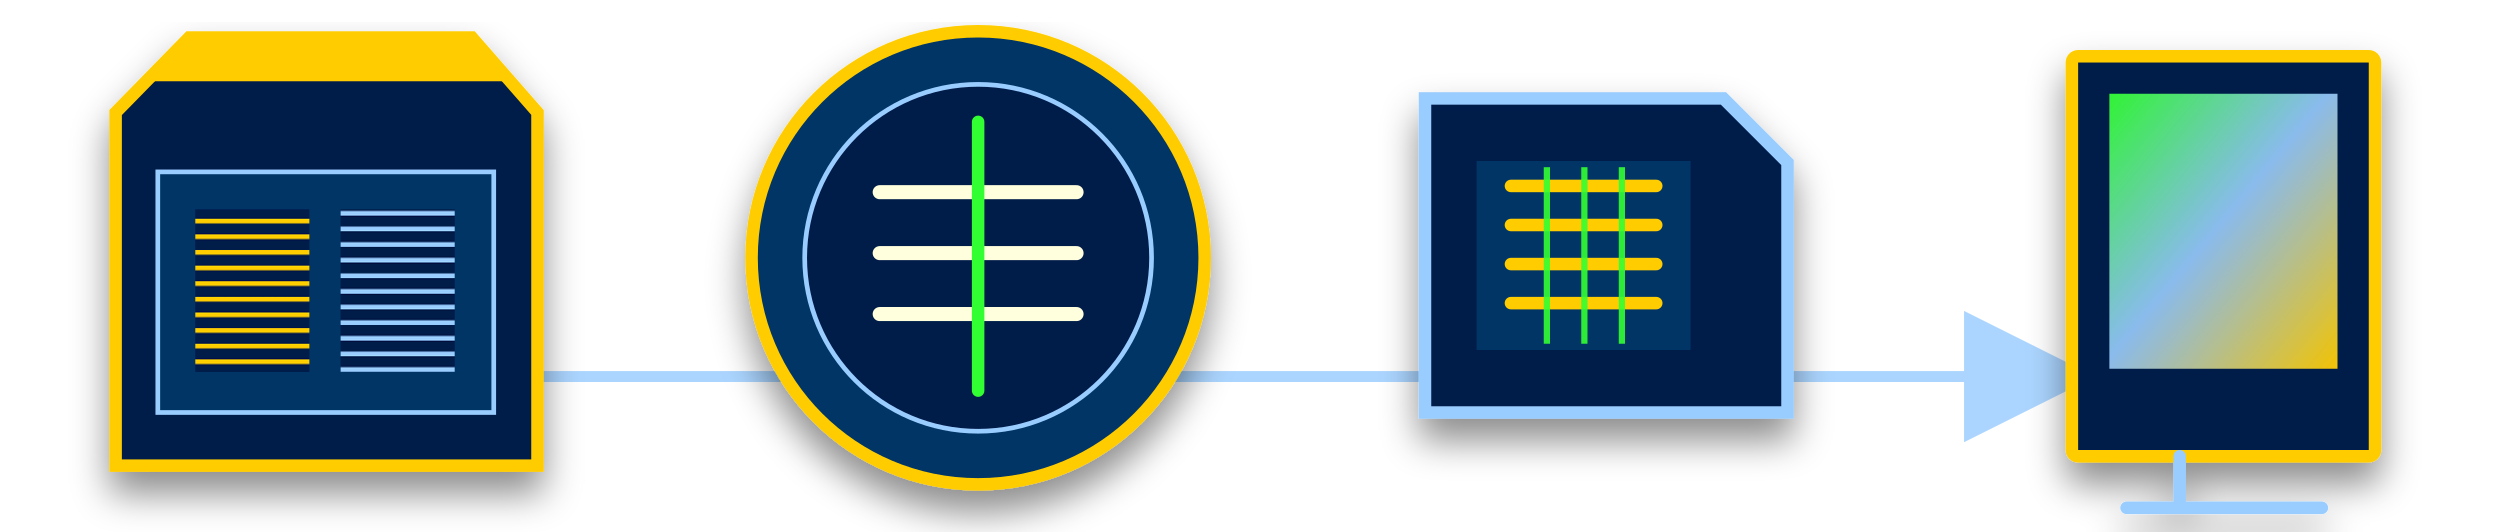
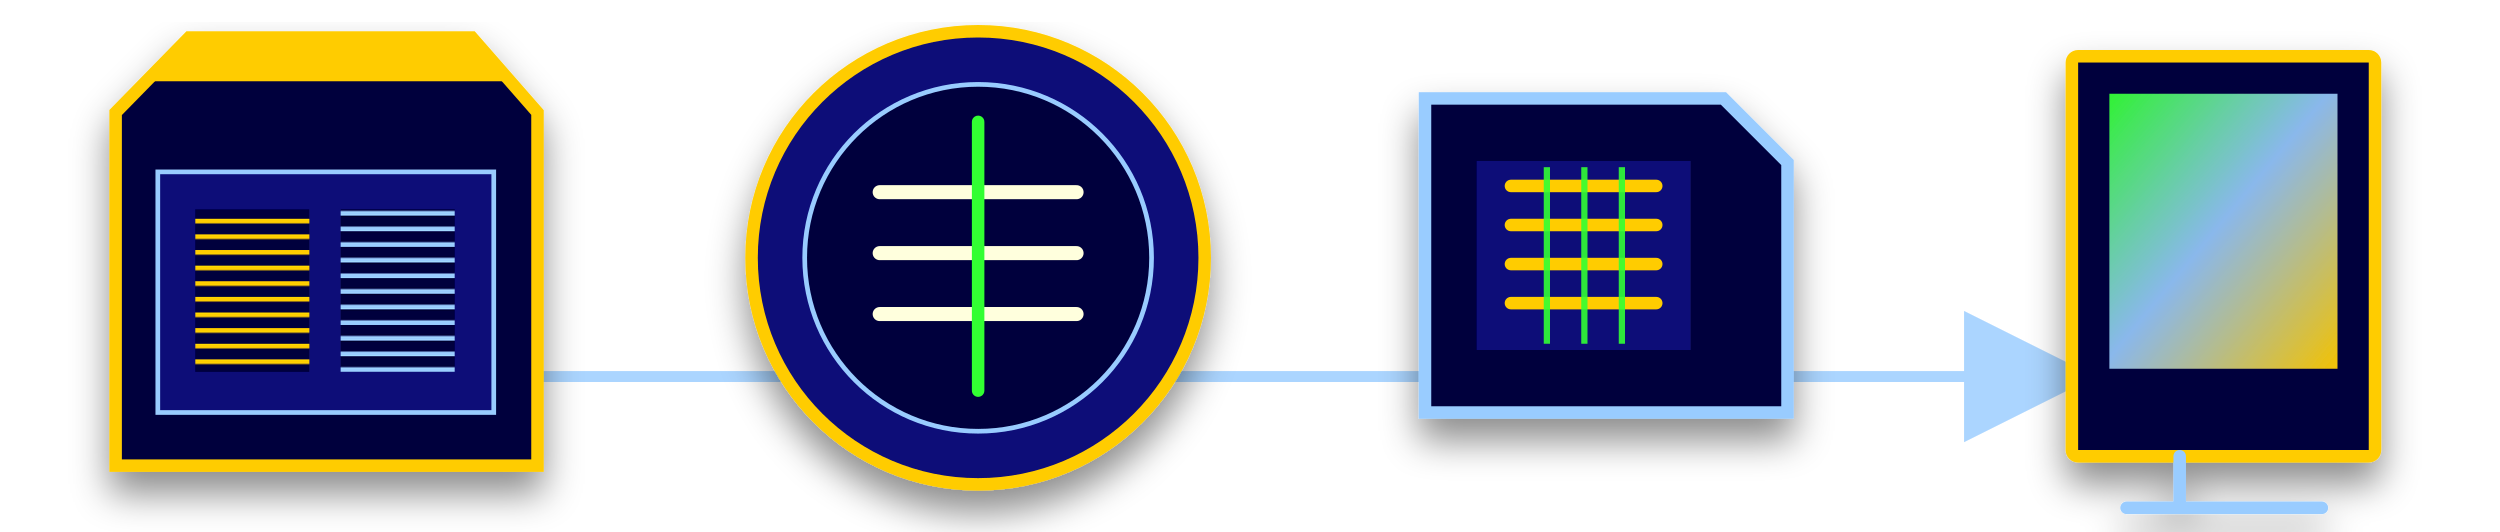
<svg xmlns="http://www.w3.org/2000/svg" viewBox="0 200 1600 340" role="img" aria-labelledby="title desc">
  <defs>
    <filter id="shadow" x="-20%" y="-20%" width="140%" height="150%">
      <feDropShadow dx="0" dy="14" stdDeviation="12" flood-color="#000000" flood-opacity=".45" />
    </filter>
    <marker id="arrow" markerWidth="12" markerHeight="12" refX="10" refY="6" orient="auto">
      <path d="M0,0 L12,6 L0,12 Z" fill="#99ccff" />
    </marker>
    <pattern id="fieldOdd" width="10" height="10" patternUnits="userSpaceOnUse">
-       <rect width="10" height="10" fill="#001b49" />
+       <rect width="10" height="10" fill="#00003c" />
      <rect width="10" height="3" fill="#ffcc00" />
    </pattern>
    <pattern id="fieldEven" width="10" height="10" patternUnits="userSpaceOnUse">
-       <rect width="10" height="10" fill="#001b49" />
+       <rect width="10" height="10" fill="#00003c" />
      <rect y="5" width="10" height="3" fill="#99ccff" />
    </pattern>
    <linearGradient id="displayGlow" x1="0" x2="1" y1="0" y2="1">
      <stop offset="0" stop-color="#33ff33" stop-opacity=".95" />
      <stop offset=".48" stop-color="#99ccff" stop-opacity=".9" />
      <stop offset="1" stop-color="#ffcc00" stop-opacity=".95" />
    </linearGradient>
  </defs>
  <path d="M272 441 H520 M732 441 H915 M1123 441 H1327" fill="none" stroke="#99ccff" stroke-width="7" stroke-linecap="round" marker-end="url(#arrow)" opacity=".82" />
  <path d="M80 599 H1514" fill="none" stroke="#99ccff" stroke-opacity=".28" stroke-width="2" />
  <g filter="url(#shadow)">
-     <path d="M74 272 L121 224 H302 L344 272 V498 H74 Z" fill="#001b49" stroke="#ffcc00" stroke-width="8" />
+     <path d="M74 272 L121 224 H302 L344 272 V498 H74 Z" fill="#00003c" stroke="#ffcc00" stroke-width="8" />
    <path d="M121 224 H302 L326 252 H96 Z" fill="#ffcc00" />
-     <rect x="101" y="310" width="215" height="154" fill="#003466" stroke="#99ccff" stroke-width="3" />
+     <rect x="101" y="310" width="215" height="154" fill="#0b0b78" stroke="#99ccff" stroke-width="3" />
    <rect x="125" y="334" width="73" height="104" fill="url(#fieldOdd)" />
    <rect x="218" y="334" width="73" height="104" fill="url(#fieldEven)" />
  </g>
  <g filter="url(#shadow)">
-     <circle cx="626" cy="365" r="145" fill="#003466" stroke="#ffcc00" stroke-width="8" />
-     <circle cx="626" cy="365" r="111" fill="#001b49" stroke="#99ccff" stroke-width="3" />
+     <circle cx="626" cy="365" r="145" fill="#0b0b78" stroke="#ffcc00" stroke-width="8" />
+     <circle cx="626" cy="365" r="111" fill="#00003c" stroke="#99ccff" stroke-width="3" />
    <path d="M563 323 H689 M563 362 H689 M563 401 H689" fill="none" stroke="#ffffdd" stroke-width="9" stroke-linecap="round" />
    <path d="M626 278 V450" fill="none" stroke="#33ff33" stroke-width="8" stroke-linecap="round" />
  </g>
  <g filter="url(#shadow)">
-     <path d="M912 263 H1103 L1144 304 V464 H912 Z" fill="#001b49" stroke="#99ccff" stroke-width="8" />
-     <path d="M945 303 H1082 V424 H945 Z" fill="#003466" />
+     <path d="M912 263 H1103 L1144 304 V464 H912 Z" fill="#00003c" stroke="#99ccff" stroke-width="8" />
+     <path d="M945 303 H1082 V424 H945 Z" fill="#0b0b78" />
    <path d="M967 319 H1060 M967 344 H1060 M967 369 H1060 M967 394 H1060" stroke="#ffcc00" stroke-width="8" stroke-linecap="round" />
    <path d="M990 307 V420 M1014 307 V420 M1038 307 V420" stroke="#33ff33" stroke-width="4" opacity=".9" />
  </g>
  <g filter="url(#shadow)">
-     <rect x="1326" y="236" width="194" height="256" rx="4" fill="#001b49" stroke="#ffcc00" stroke-width="8" />
+     <rect x="1326" y="236" width="194" height="256" rx="4" fill="#00003c" stroke="#ffcc00" stroke-width="8" />
    <rect x="1350" y="260" width="146" height="176" fill="url(#displayGlow)" />
    <path d="M1395 492 V525 M1361 525 H1486" fill="none" stroke="#99ccff" stroke-width="8" stroke-linecap="round" />
  </g>
</svg>
